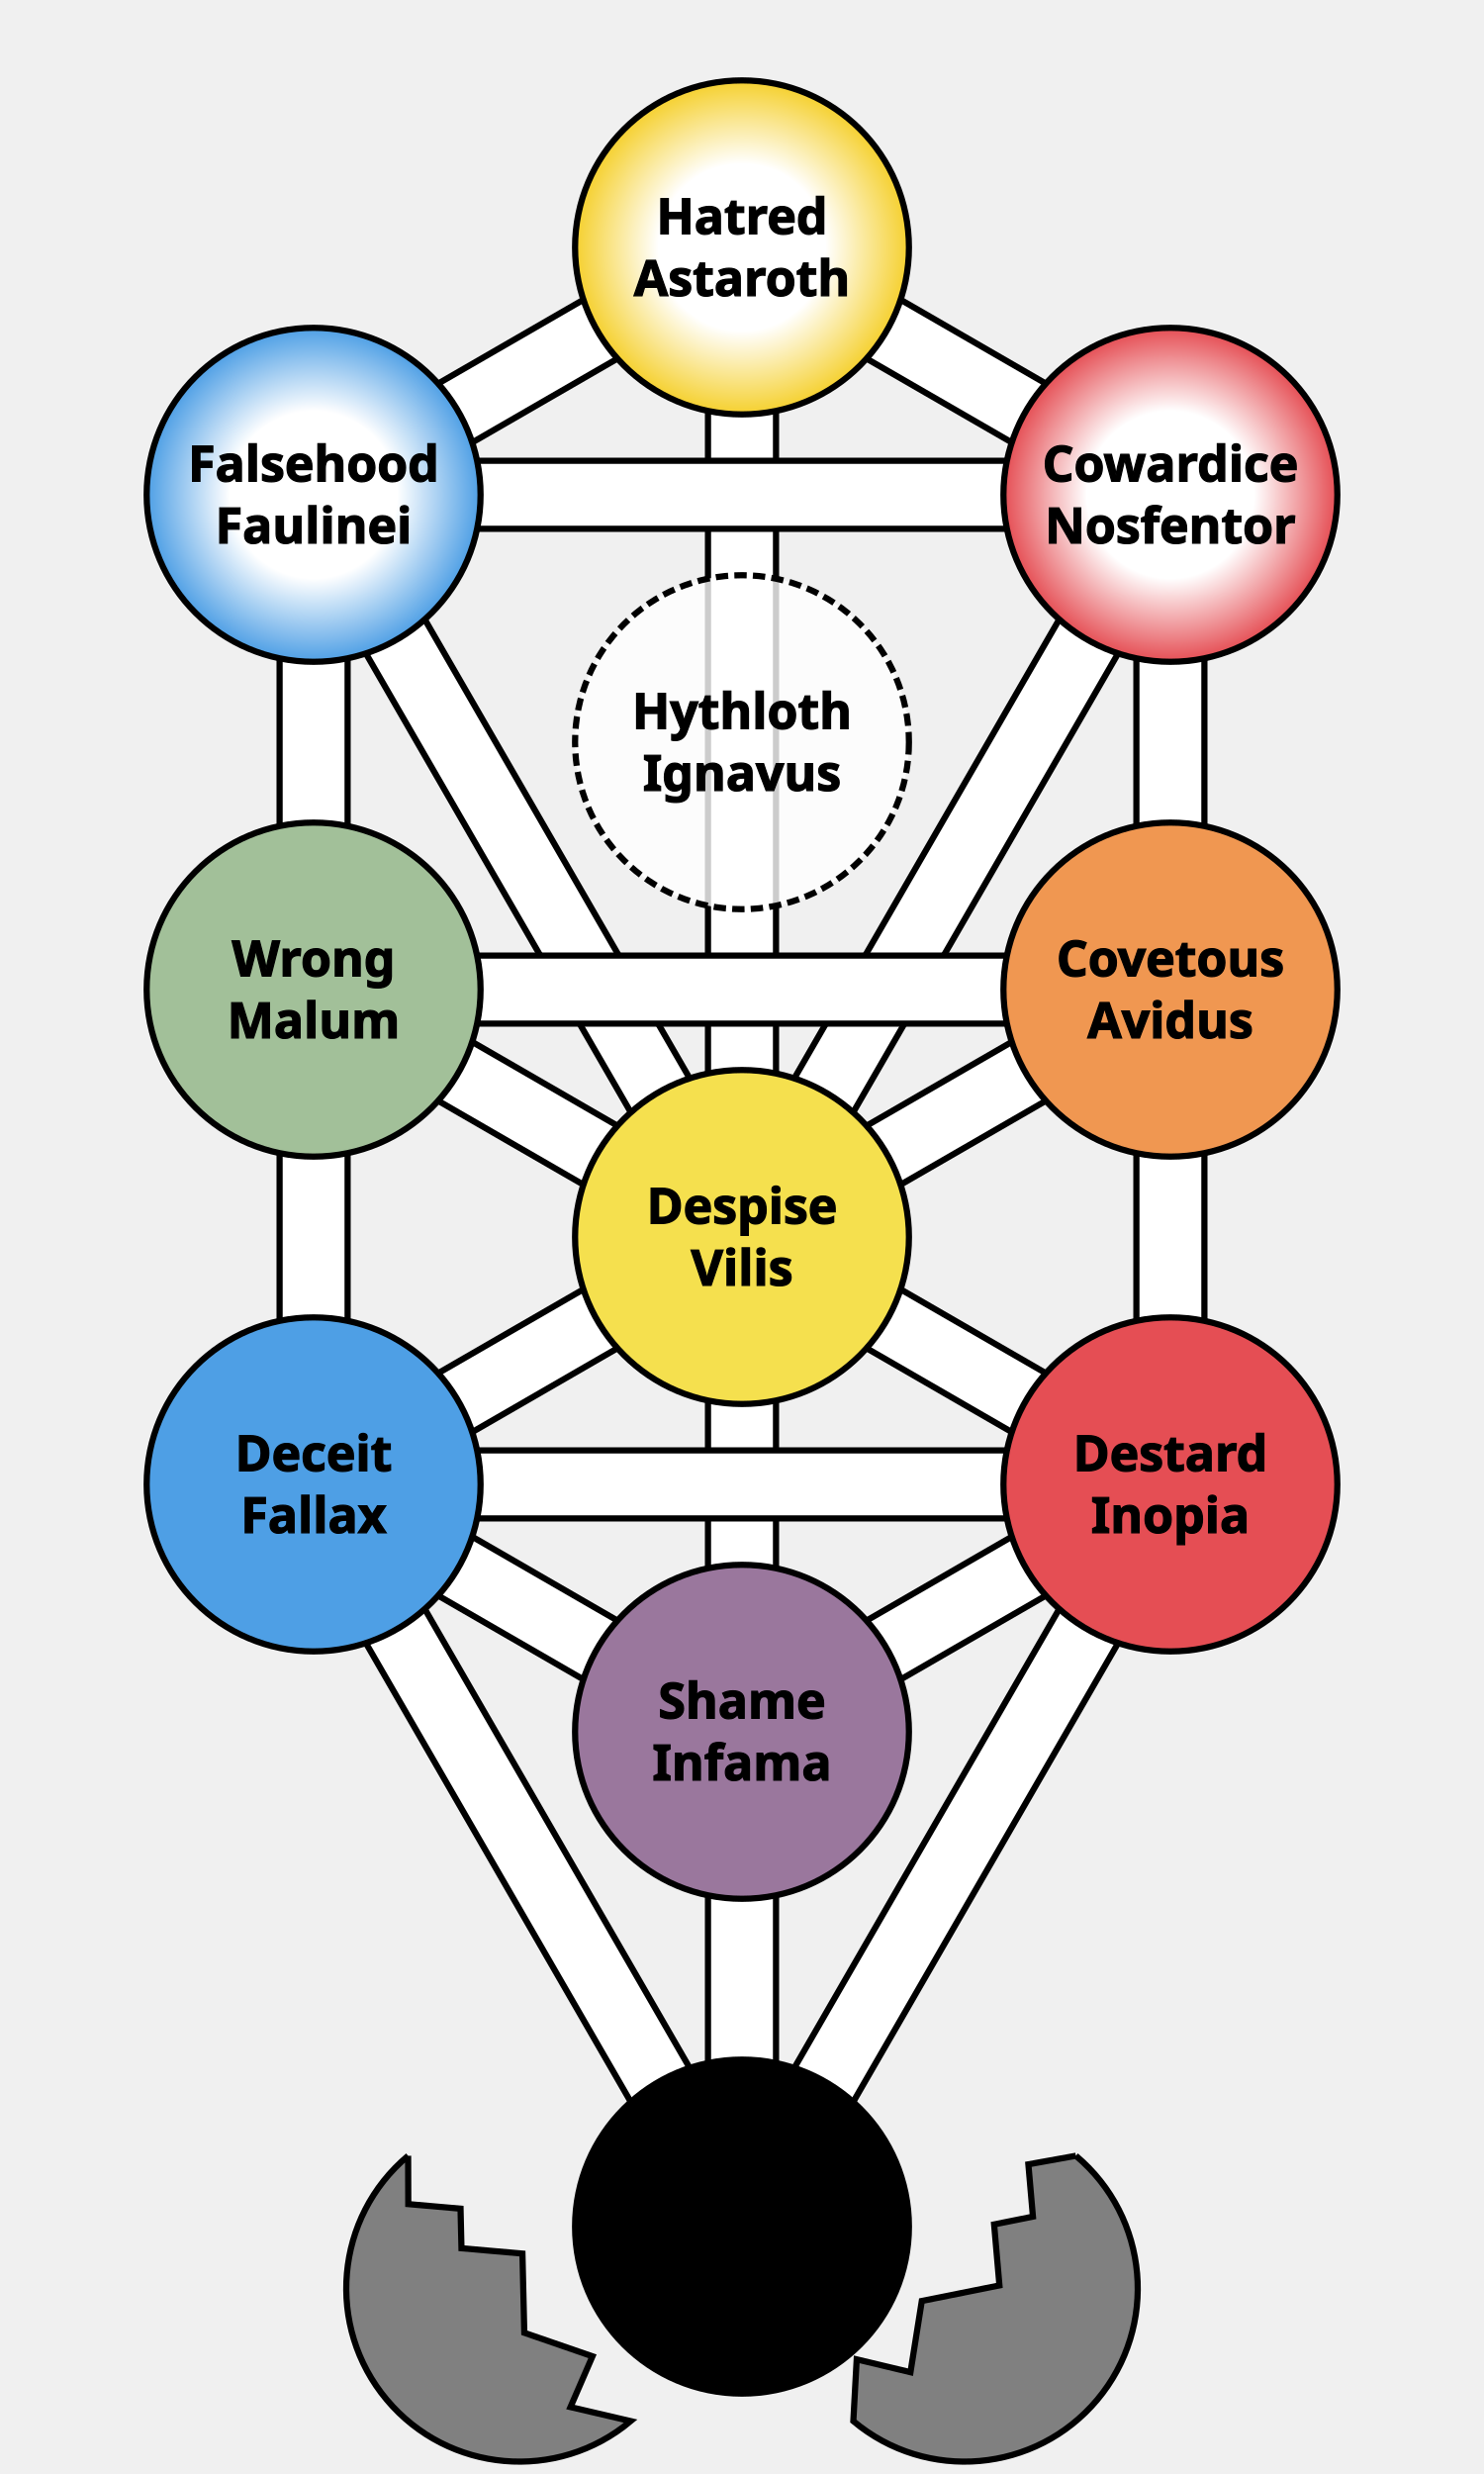
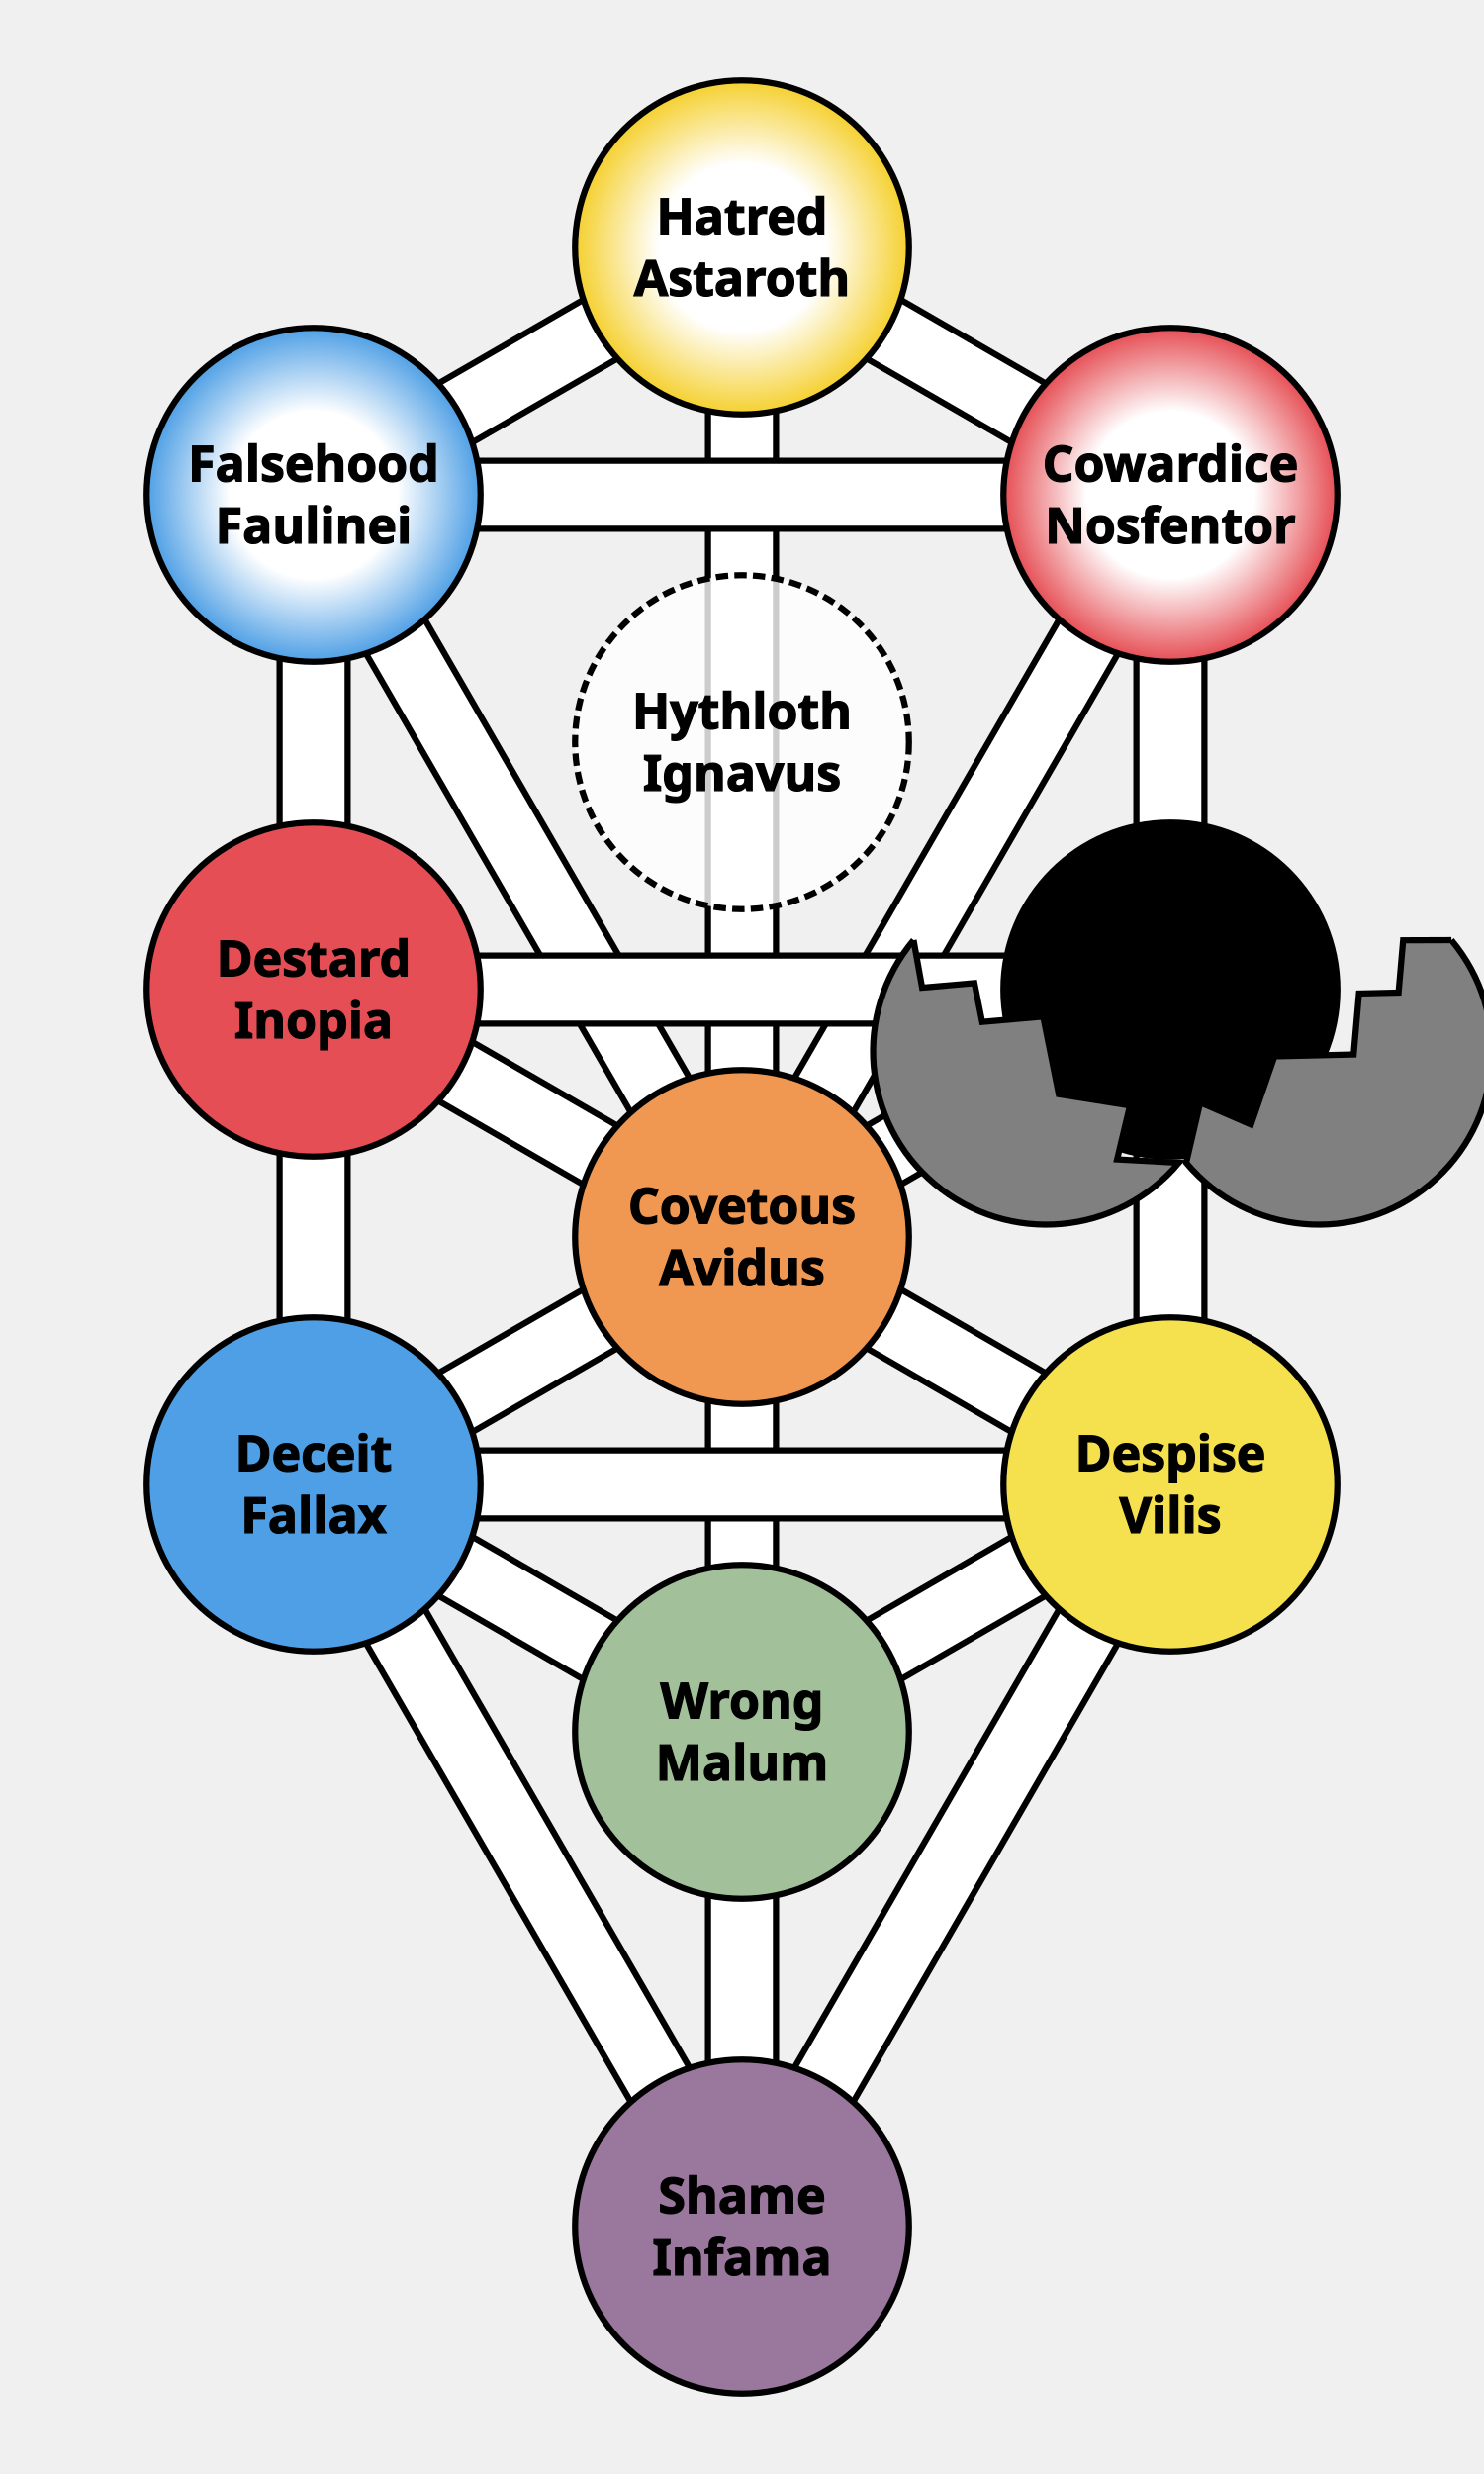
<svg xmlns="http://www.w3.org/2000/svg" xmlns:xlink="http://www.w3.org/1999/xlink" version="1.2" width="360" height="600" viewBox="-600 -1000 1200 2000" preserveAspectRatio="xMinYMin meet">
  <style type="text/css">

   g.midtext text {
      text-anchor: middle; 
      dominant-baseline: middle; 
   } 

</style>
  <defs>
    <circle id="sephira" r="135">
      </circle>
+     <radialGradient id="loveGrad">
+       <stop offset="0%" stop-color="white" />
+       <stop offset="50%" stop-color="white" />
+       <stop offset="100%" stop-color="#f5d02e" />
+     </radialGradient>
+     <radialGradient id="courageGrad">
+       <stop offset="0%" stop-color="white" />
+       <stop offset="50%" stop-color="white" />
+       <stop offset="100%" stop-color="#e54e54" />
+     </radialGradient>
+     <radialGradient id="truthGrad">
+       <stop offset="0%" stop-color="white" />
+       <stop offset="50%" stop-color="white" />
+       <stop offset="100%" stop-color="#4e9fe5" />
+     </radialGradient>
    <path id="path-11" fill="none" d="M0,-800 L 346.41,-600" />
    <path id="path-12" fill="none" d="M-346.41,-600 L0,-800" />
    <path id="path-13" fill="none" d="M0,-800 L 0,0" />
    <path id="path-14" fill="none" d="M-346.41,-600 L346.41,-600" />
    <path id="path-15" fill="none" d="M0,0 L346.41,-600" />
    <path id="path-16" fill="none" d="M346.41,-600 L346.41,-200" />
    <path id="path-17" fill="none" d="M-346.41,-600 L0,0" />
    <path id="path-18" fill="none" d="M-346.41,-600 L-346.41,-200" />
    <path id="path-19" fill="none" d="M-346.41,-200 L346.41,-200" />
    <path id="path-20" fill="none" d="M0,0 L346.41,-200" />
    <path id="path-21" fill="none" d="M346.41,-200 L346.41,200" />
    <path id="path-22" fill="none" d="M-346.41,-200 L0,0" />
    <path id="path-23" fill="none" d="M-346.41,-200 L-346.41,200" />
    <path id="path-24" fill="none" d="M0,0 L346.41,200" />
    <path id="path-25" fill="none" d="M0,0 L0,400" />
    <path id="path-26" fill="none" d="M-346.41,200 L0,0" />
    <path id="path-27" fill="none" d="M-346.41,200 L346.41,200" />
    <path id="path-28" fill="none" d="M0,400 L346.41,200" />
    <path id="path-29" fill="none" d="M0,800 L346.41,200" />
    <path id="path-30" fill="none" d="M-346.41,200 L0,400" />
    <path id="path-31" fill="none" d="M-346.41,200 L0,800" />
    <path id="path-32" fill="none" d="M0,400 L0,800" />
  </defs>
  <g>
    <use xlink:href="#path-11" stroke="black" stroke-width="60" />
    <use xlink:href="#path-11" stroke="white" stroke-width="50" />
    <use xlink:href="#path-12" stroke="black" stroke-width="60" />
    <use xlink:href="#path-12" stroke="white" stroke-width="50" />
    <use xlink:href="#path-13" stroke="black" stroke-width="60" />
    <use xlink:href="#path-13" stroke="white" stroke-width="50" />
    <use xlink:href="#path-14" stroke="black" stroke-width="60" />
    <use xlink:href="#path-14" stroke="white" stroke-width="50" />
    <use xlink:href="#path-15" stroke="black" stroke-width="60" />
    <use xlink:href="#path-15" stroke="white" stroke-width="50" />
    <use xlink:href="#path-16" stroke="black" stroke-width="60" />
    <use xlink:href="#path-16" stroke="white" stroke-width="50" />
    <use xlink:href="#path-17" stroke="black" stroke-width="60" />
    <use xlink:href="#path-17" stroke="white" stroke-width="50" />
    <use xlink:href="#path-18" stroke="black" stroke-width="60" />
    <use xlink:href="#path-18" stroke="white" stroke-width="50" />
    <use xlink:href="#path-19" stroke="black" stroke-width="60" />
    <use xlink:href="#path-19" stroke="white" stroke-width="50" />
    <use xlink:href="#path-20" stroke="black" stroke-width="60" />
    <use xlink:href="#path-20" stroke="white" stroke-width="50" />
    <use xlink:href="#path-21" stroke="black" stroke-width="60" />
    <use xlink:href="#path-21" stroke="white" stroke-width="50" />
    <use xlink:href="#path-22" stroke="black" stroke-width="60" />
    <use xlink:href="#path-22" stroke="white" stroke-width="50" />
    <use xlink:href="#path-23" stroke="black" stroke-width="60" />
    <use xlink:href="#path-23" stroke="white" stroke-width="50" />
    <use xlink:href="#path-24" stroke="black" stroke-width="60" />
    <use xlink:href="#path-24" stroke="white" stroke-width="50" />
    <use xlink:href="#path-25" stroke="black" stroke-width="60" />
    <use xlink:href="#path-25" stroke="white" stroke-width="50" />
    <use xlink:href="#path-26" stroke="black" stroke-width="60" />
    <use xlink:href="#path-26" stroke="white" stroke-width="50" />
    <use xlink:href="#path-27" stroke="black" stroke-width="60" />
    <use xlink:href="#path-27" stroke="white" stroke-width="50" />
    <use xlink:href="#path-28" stroke="black" stroke-width="60" />
    <use xlink:href="#path-28" stroke="white" stroke-width="50" />
    <use xlink:href="#path-29" stroke="black" stroke-width="60" />
    <use xlink:href="#path-29" stroke="white" stroke-width="50" />
    <use xlink:href="#path-30" stroke="black" stroke-width="60" />
    <use xlink:href="#path-30" stroke="white" stroke-width="50" />
    <use xlink:href="#path-31" stroke="black" stroke-width="60" />
    <use xlink:href="#path-31" stroke="white" stroke-width="50" />
    <use xlink:href="#path-32" stroke="black" stroke-width="60" />
    <use xlink:href="#path-32" stroke="white" stroke-width="50" />
  </g>
  <g stroke="black" stroke-width="5">
-     <radialGradient id="loveGrad">
-       <stop offset="0%" stop-color="white" />
-       <stop offset="50%" stop-color="white" />
-       <stop offset="100%" stop-color="#f5d02e" />
-     </radialGradient>
-     <radialGradient id="courageGrad">
-       <stop offset="0%" stop-color="white" />
-       <stop offset="50%" stop-color="white" />
-       <stop offset="100%" stop-color="#e54e54" />
-     </radialGradient>
-     <radialGradient id="truthGrad">
-       <stop offset="0%" stop-color="white" />
-       <stop offset="50%" stop-color="white" />
-       <stop offset="100%" stop-color="#4e9fe5" />
-     </radialGradient>
    <use xlink:href="#sephira" fill="url(#loveGrad)" x="0" y="-800" />
    <use xlink:href="#sephira" fill="url(#courageGrad)" x="346.41" y="-600" />
    <use xlink:href="#sephira" fill="url(#truthGrad)" x="-346.41" y="-600" />
    <use xlink:href="#sephira" x="0" y="-400" fill="white" fill-opacity="0.8" stroke-dasharray="10 5" />
-     <use xlink:href="#sephira" fill="#f09751" x="346.41" y="-200" />
-     <use xlink:href="#sephira" fill="#a2c099" x="-346.41" y="-200" />
-     <use xlink:href="#sephira" fill="#f5e04e" x="0" y="0" />
-     <use xlink:href="#sephira" fill="#e54e54" x="346.41" y="200" />
+     <use xlink:href="#sephira" fill="#000000" x="346.41" y="-200" />
+     <use xlink:href="#sephira" fill="#e54e54" x="-346.41" y="-200" />
+     <use xlink:href="#sephira" fill="#f09751" x="0" y="0" />
+     <use xlink:href="#sephira" fill="#f5e04e" x="346.41" y="200" />
    <use xlink:href="#sephira" fill="#4e9fe5" x="-346.41" y="200" />
-     <use xlink:href="#sephira" fill="#9a779d" x="0" y="400" />
-     <use xlink:href="#sephira" fill="black" x="0" y="800" />
+     <use xlink:href="#sephira" fill="#a2c099" x="0" y="400" />
+     <use xlink:href="#sephira" fill="#9a779d" x="0" y="800" />
  </g>
  <g class="midtext" fill="black" stroke="black" stroke-width="1" font-size="40" font-family="verdana, sans-serif" font-weight="bold">
    <text x="0" y="-825">Hatred</text>
    <text x="0" y="-775">Astaroth</text>
    <text x="-346.41" y="-625">Falsehood</text>
    <text x="-346.41" y="-575">Faulinei</text>
    <text x="346.41" y="-625">Cowardice</text>
    <text x="346.41" y="-575">Nosfentor</text>
    <text x="0" y="-425">Hythloth</text>
    <text x="0" y="-375">Ignavus</text>
-     <text x="346.41" y="-225">Covetous</text>
-     <text x="346.41" y="-175">Avidus</text>
-     <text x="-346.41" y="-225">Wrong</text>
-     <text x="-346.41" y="-175">Malum</text>
-     <text x="0" y="-25">Despise</text>
-     <text x="0" y="25">Vilis</text>
-     <text x="346.41" y="175">Destard</text>
-     <text x="346.41" y="225">Inopia</text>
+     <text x="-346.41" y="-225">Destard</text>
+     <text x="-346.41" y="-175">Inopia</text>
+     <text x="0" y="-25">Covetous</text>
+     <text x="0" y="25">Avidus</text>
+     <text x="346.41" y="175">Despise</text>
+     <text x="346.41" y="225">Vilis</text>
    <text x="-346.41" y="175">Deceit</text>
    <text x="-346.41" y="225">Fallax</text>
-     <text x="0" y="375">Shame</text>
-     <text x="0" y="425">Infama</text>
+     <text x="0" y="375">Wrong</text>
+     <text x="0" y="425">Malum</text>
+     <text x="0" y="775">Shame</text>
+     <text x="0" y="825">Infama</text>
  </g>
  <defs>
    <path id="leftEggShape" d="M0 -140 A122 122, 0 0 0, 0 140        L -30 100, 10 80, -20 30, 20 -20,           -15 -55, 5 -80, -25 -110,          0 -140">
      </path>
    <clipPath id="leftEggClip">
      <use xlink:href="#leftEggShape" />
    </clipPath>
    <g id="leftEgg">
      <use xlink:href="#leftEggShape" fill="gray" stroke="black" stroke-width="5" />
    </g>
    <path id="rightEggShape" d="M0 -140 A122 122, 0 0 1, 0 140        L -30 100, 10 80, -20 30, 20 -20,           -15 -55, 5 -80, -25 -110,          0 -140">
      </path>
    <clipPath id="rightEggClip">
      <use xlink:href="#rightEggShape" />
    </clipPath>
    <g id="rightEgg">
      <use xlink:href="#rightEggShape" fill="gray" stroke="black" stroke-width="5" />
    </g>
  </defs>
  <g>
-     <use xlink:href="#leftEgg" transform="translate(-180,850) rotate(-40)" />
-     <use xlink:href="#rightEgg" transform="translate(180,850) rotate(40)" />
+     <use xlink:href="#leftEgg" transform="translate(246,-150) rotate(-50)" />
+     <use xlink:href="#rightEgg" transform="translate(466.41,-150) rotate(50)" />
  </g>
</svg>
